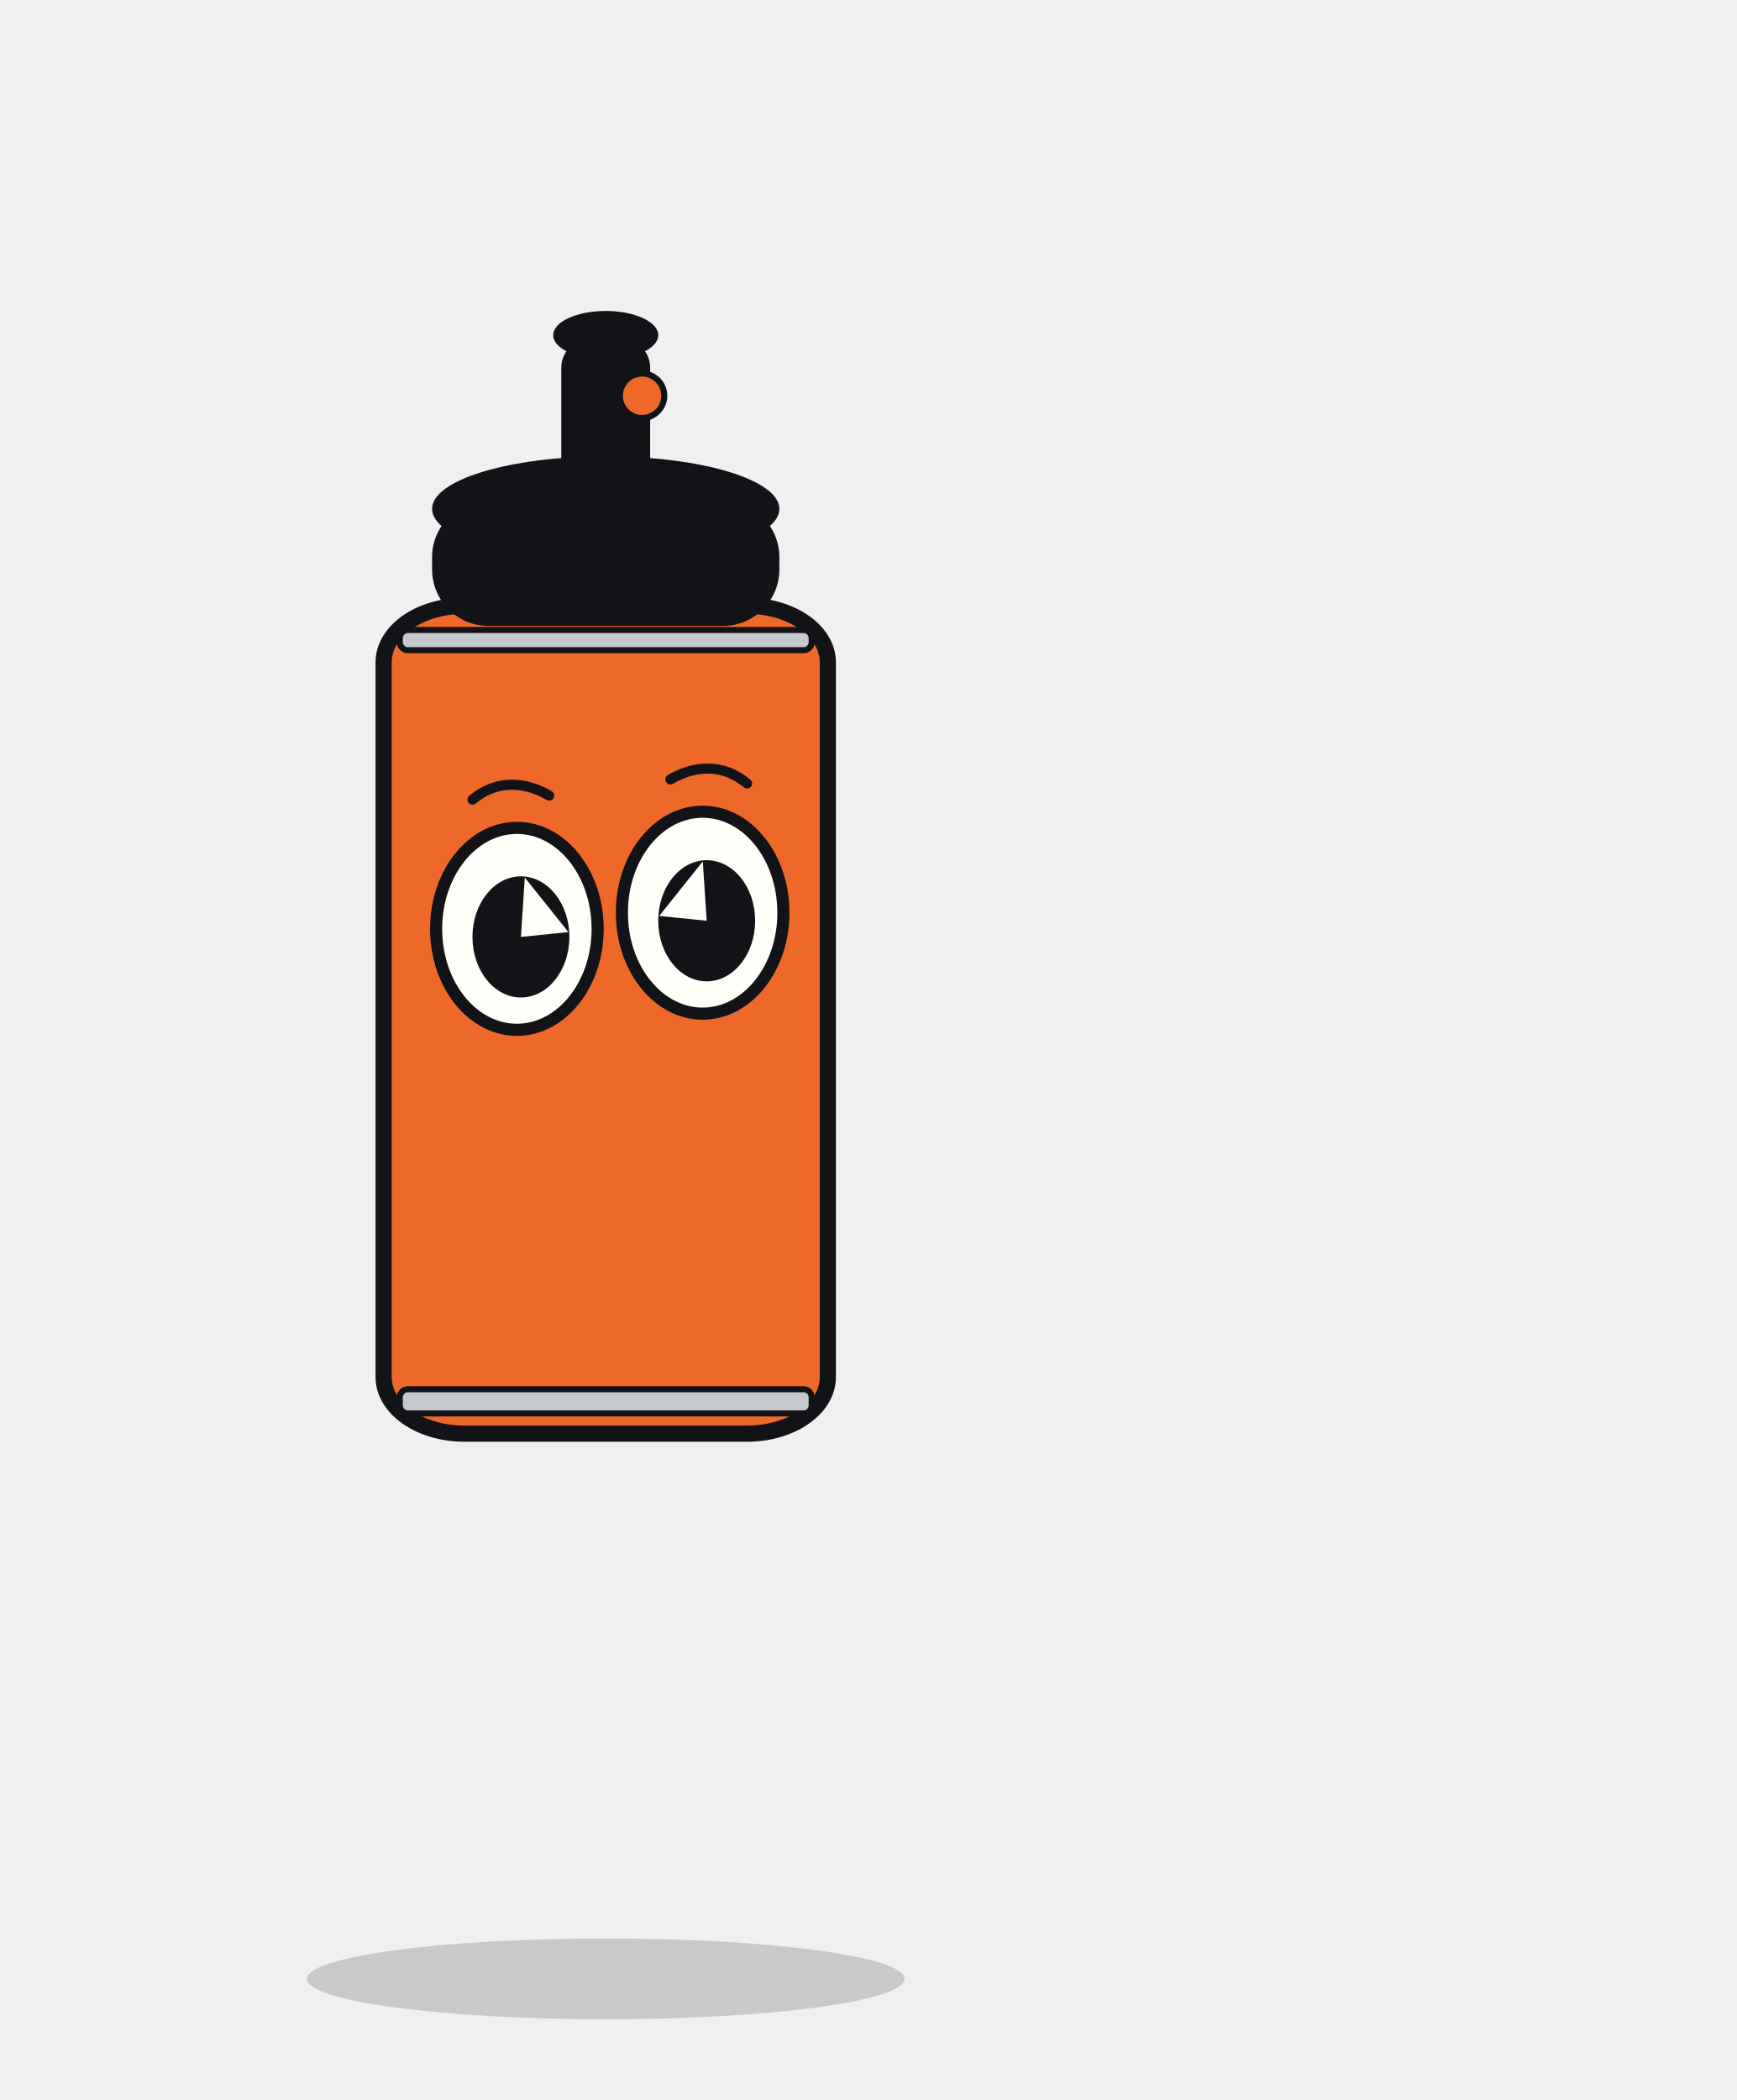
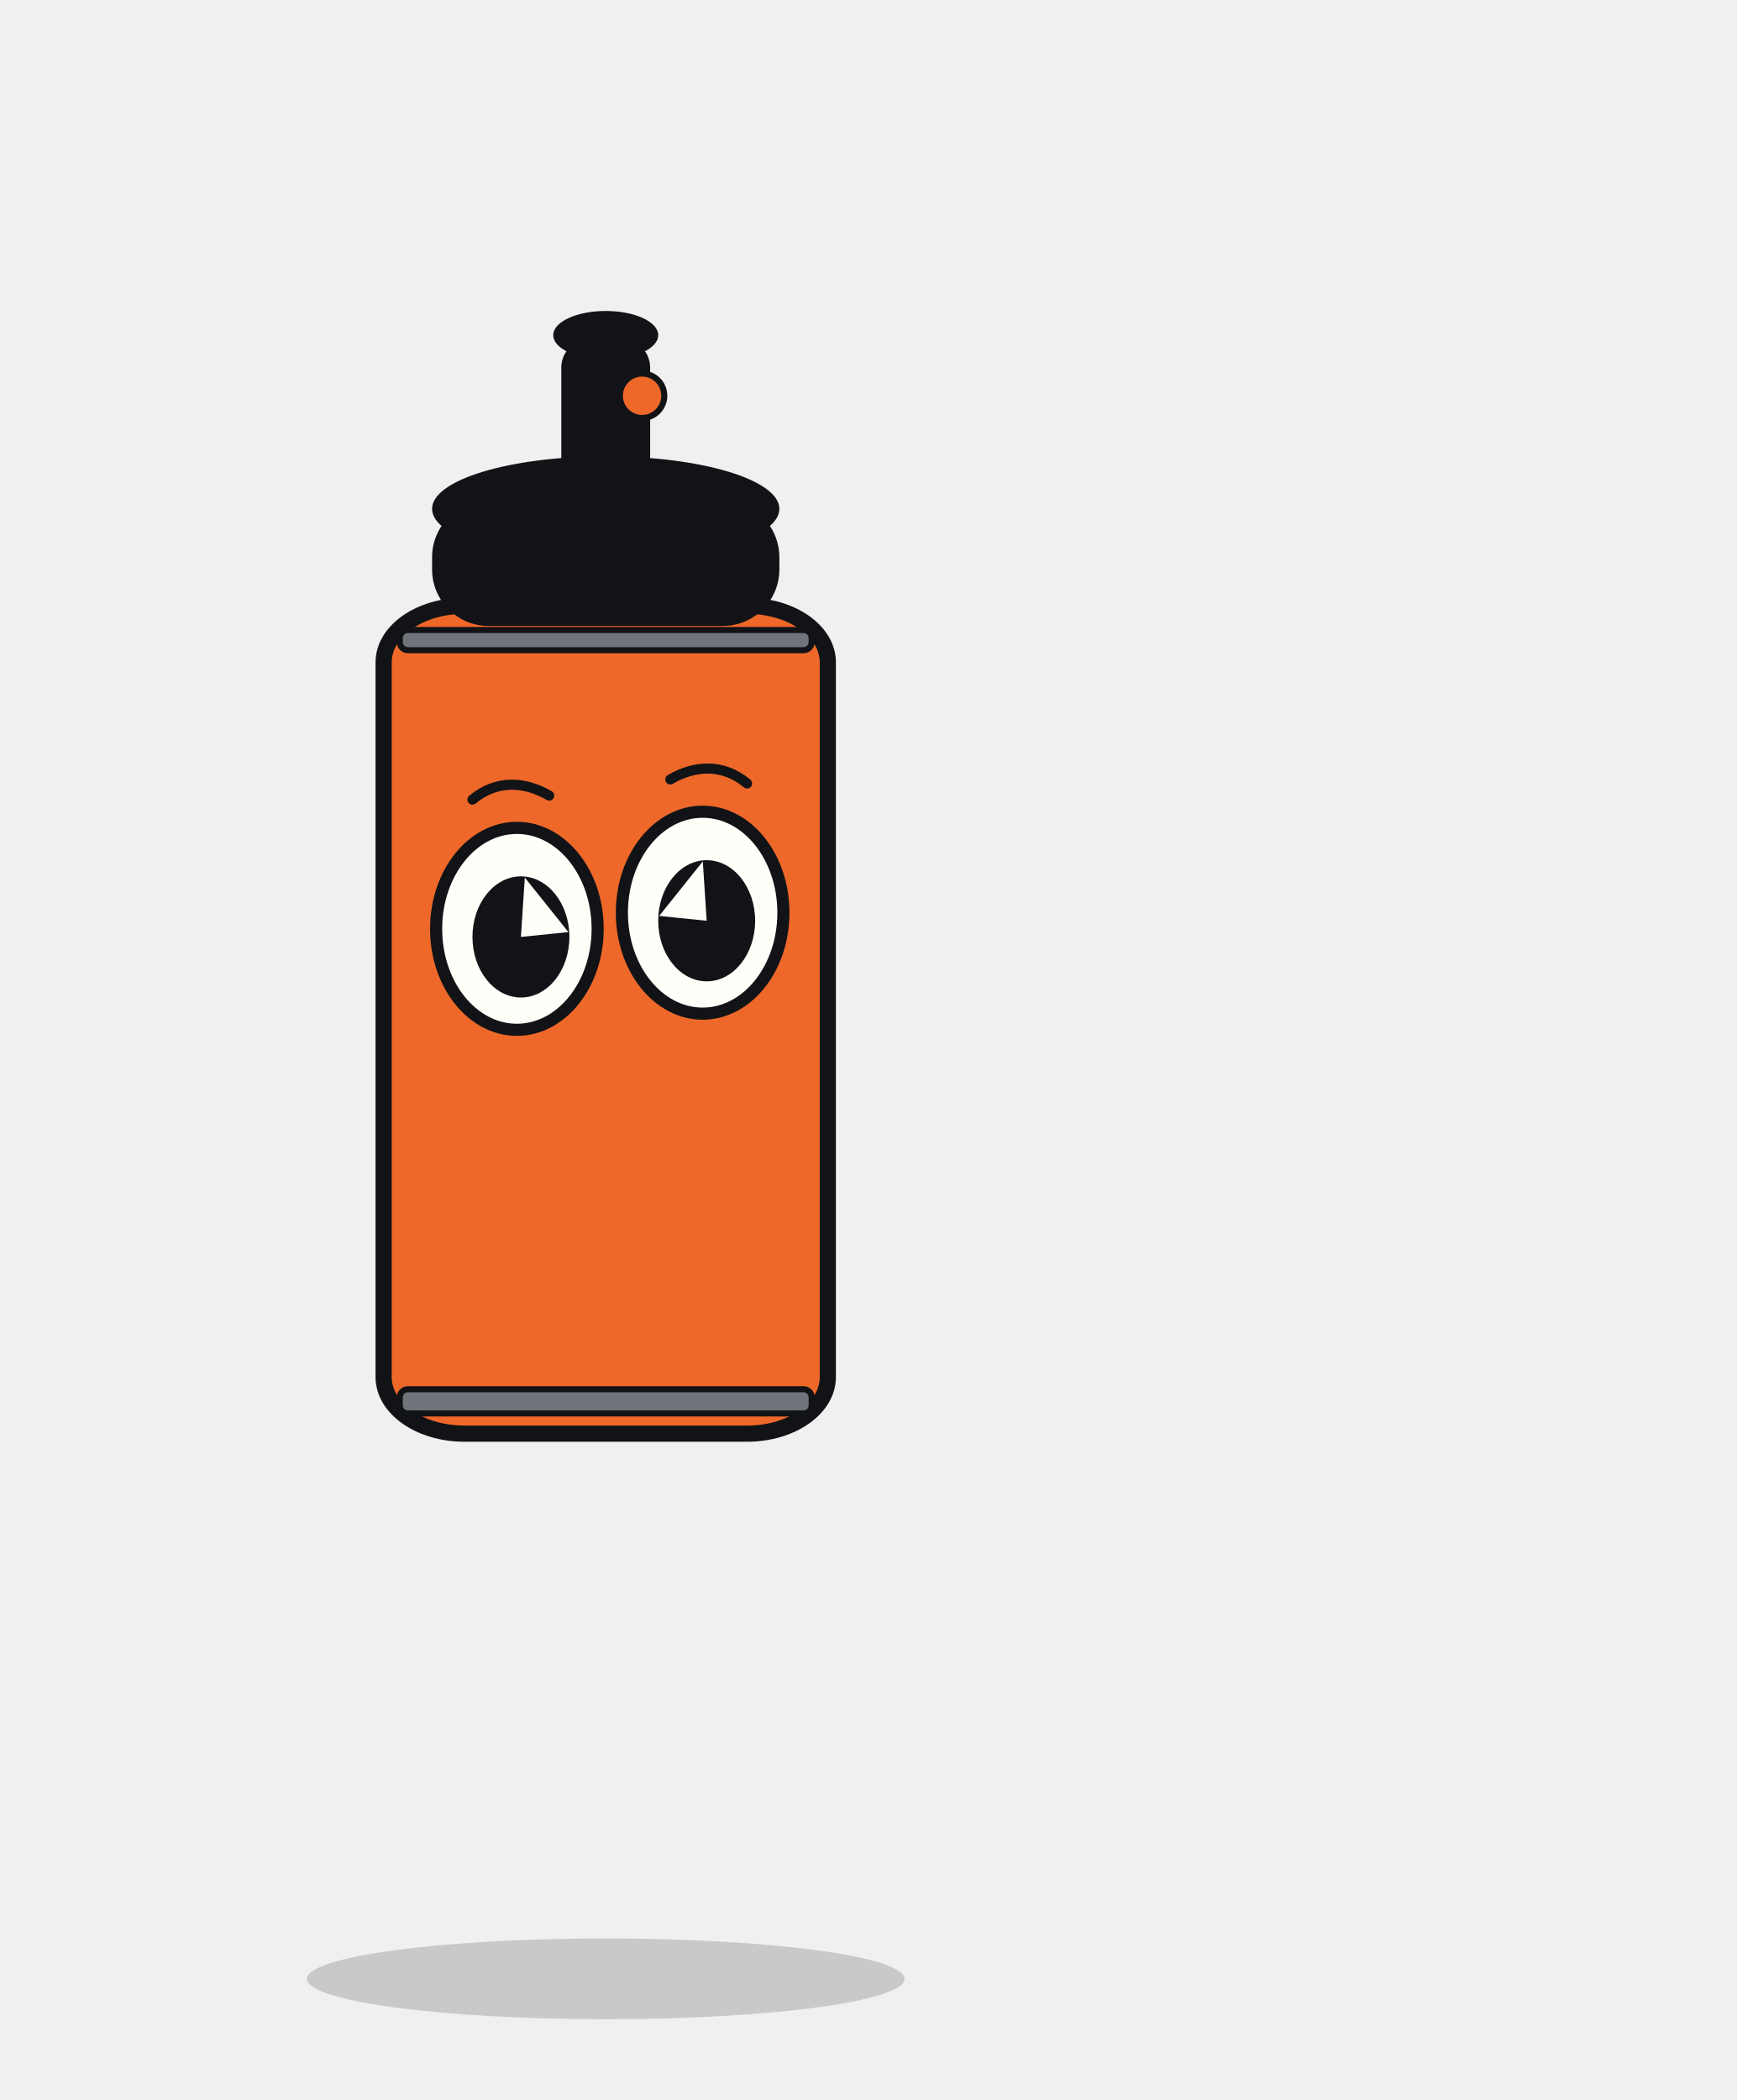
<svg xmlns="http://www.w3.org/2000/svg" viewBox="0 0 860 1040" data-rmp-canonical="ready" data-rmp-geometry="clean">
  <g data-rmp-part="shadow" data-rmp-pivot="300,980" data-rmp-geometry="clean">
    <ellipse cx="300" cy="980" rx="148" ry="20" fill="#1a1714" opacity="0.18" data-rmp-fill="shadow" />
  </g>
  <g data-rmp-part="body" data-rmp-pivot="300,520" data-rmp-geometry="clean">
    <rect x="190" y="300" width="220" height="410" rx="40" ry="28" fill="#ee682a" stroke="#111316" stroke-width="8" data-rmp-fill="body" />
-     <rect x="198" y="312" width="204" height="10" rx="4" fill="#c5c8cc" stroke="#111316" stroke-width="3" data-rmp-fill="metal" />
-     <rect x="198" y="688" width="204" height="12" rx="4" fill="#c5c8cc" stroke="#111316" stroke-width="3" data-rmp-fill="metal" />
+     <rect x="198" y="312" width="204" height="10" rx="4" fill="#6f747b" stroke="#111316" stroke-width="3" data-rmp-fill="metal" />
+     <rect x="198" y="688" width="204" height="12" rx="4" fill="#6f747b" stroke="#111316" stroke-width="3" data-rmp-fill="metal" />
    <rect x="214" y="248" width="172" height="62" rx="28" fill="#111316" data-rmp-fill="ink" />
    <ellipse cx="300" cy="252" rx="86" ry="26" fill="#111316" data-rmp-fill="ink" />
    <rect x="278" y="168" width="44" height="86" rx="14" fill="#111316" data-rmp-fill="ink" />
    <ellipse cx="300" cy="166" rx="26" ry="12" fill="#111316" data-rmp-fill="ink" />
    <circle cx="318" cy="196" r="11" fill="#ee682a" stroke="#111316" stroke-width="3" data-rmp-fill="body" />
  </g>
  <g data-rmp-part="eyes" data-rmp-pivot="300,458" data-rmp-geometry="clean">
    <ellipse cx="256" cy="460" rx="40" ry="50" fill="#fffef8" stroke="#111316" stroke-width="6" data-rmp-fill="white" />
    <path d="M282.00 464.00A24.00 30.00 0 1 1 234.00 464.00A24.00 30.00 0 1 1 282.00 464.00ZM258.00 464.00L259.92 434.60L281.52 461.60Z" fill="#111316" fill-rule="evenodd" data-rmp-fill="ink" />
    <ellipse cx="348" cy="452" rx="40" ry="50" fill="#fffef8" stroke="#111316" stroke-width="6" data-rmp-fill="white" />
    <path d="M374.00 456.00A24.00 30.00 0 1 1 326.00 456.00A24.00 30.00 0 1 1 374.00 456.00ZM350.00 456.00L348.08 426.60L326.48 453.60Z" fill="#111316" fill-rule="evenodd" data-rmp-fill="ink" />
    <path d="M234.00 396.00C246.00 386.00 260.00 387.00 272.00 394.00" fill="none" stroke="#111316" stroke-width="5" stroke-linecap="round" data-rmp-fill="ink" />
    <path d="M370.00 388.00C358.00 378.00 344.00 379.00 332.00 386.00" fill="none" stroke="#111316" stroke-width="5" stroke-linecap="round" data-rmp-fill="ink" />
  </g>
  <g data-rmp-part="spray" data-rmp-pivot="332,196" data-rmp-geometry="clean" />
</svg>
